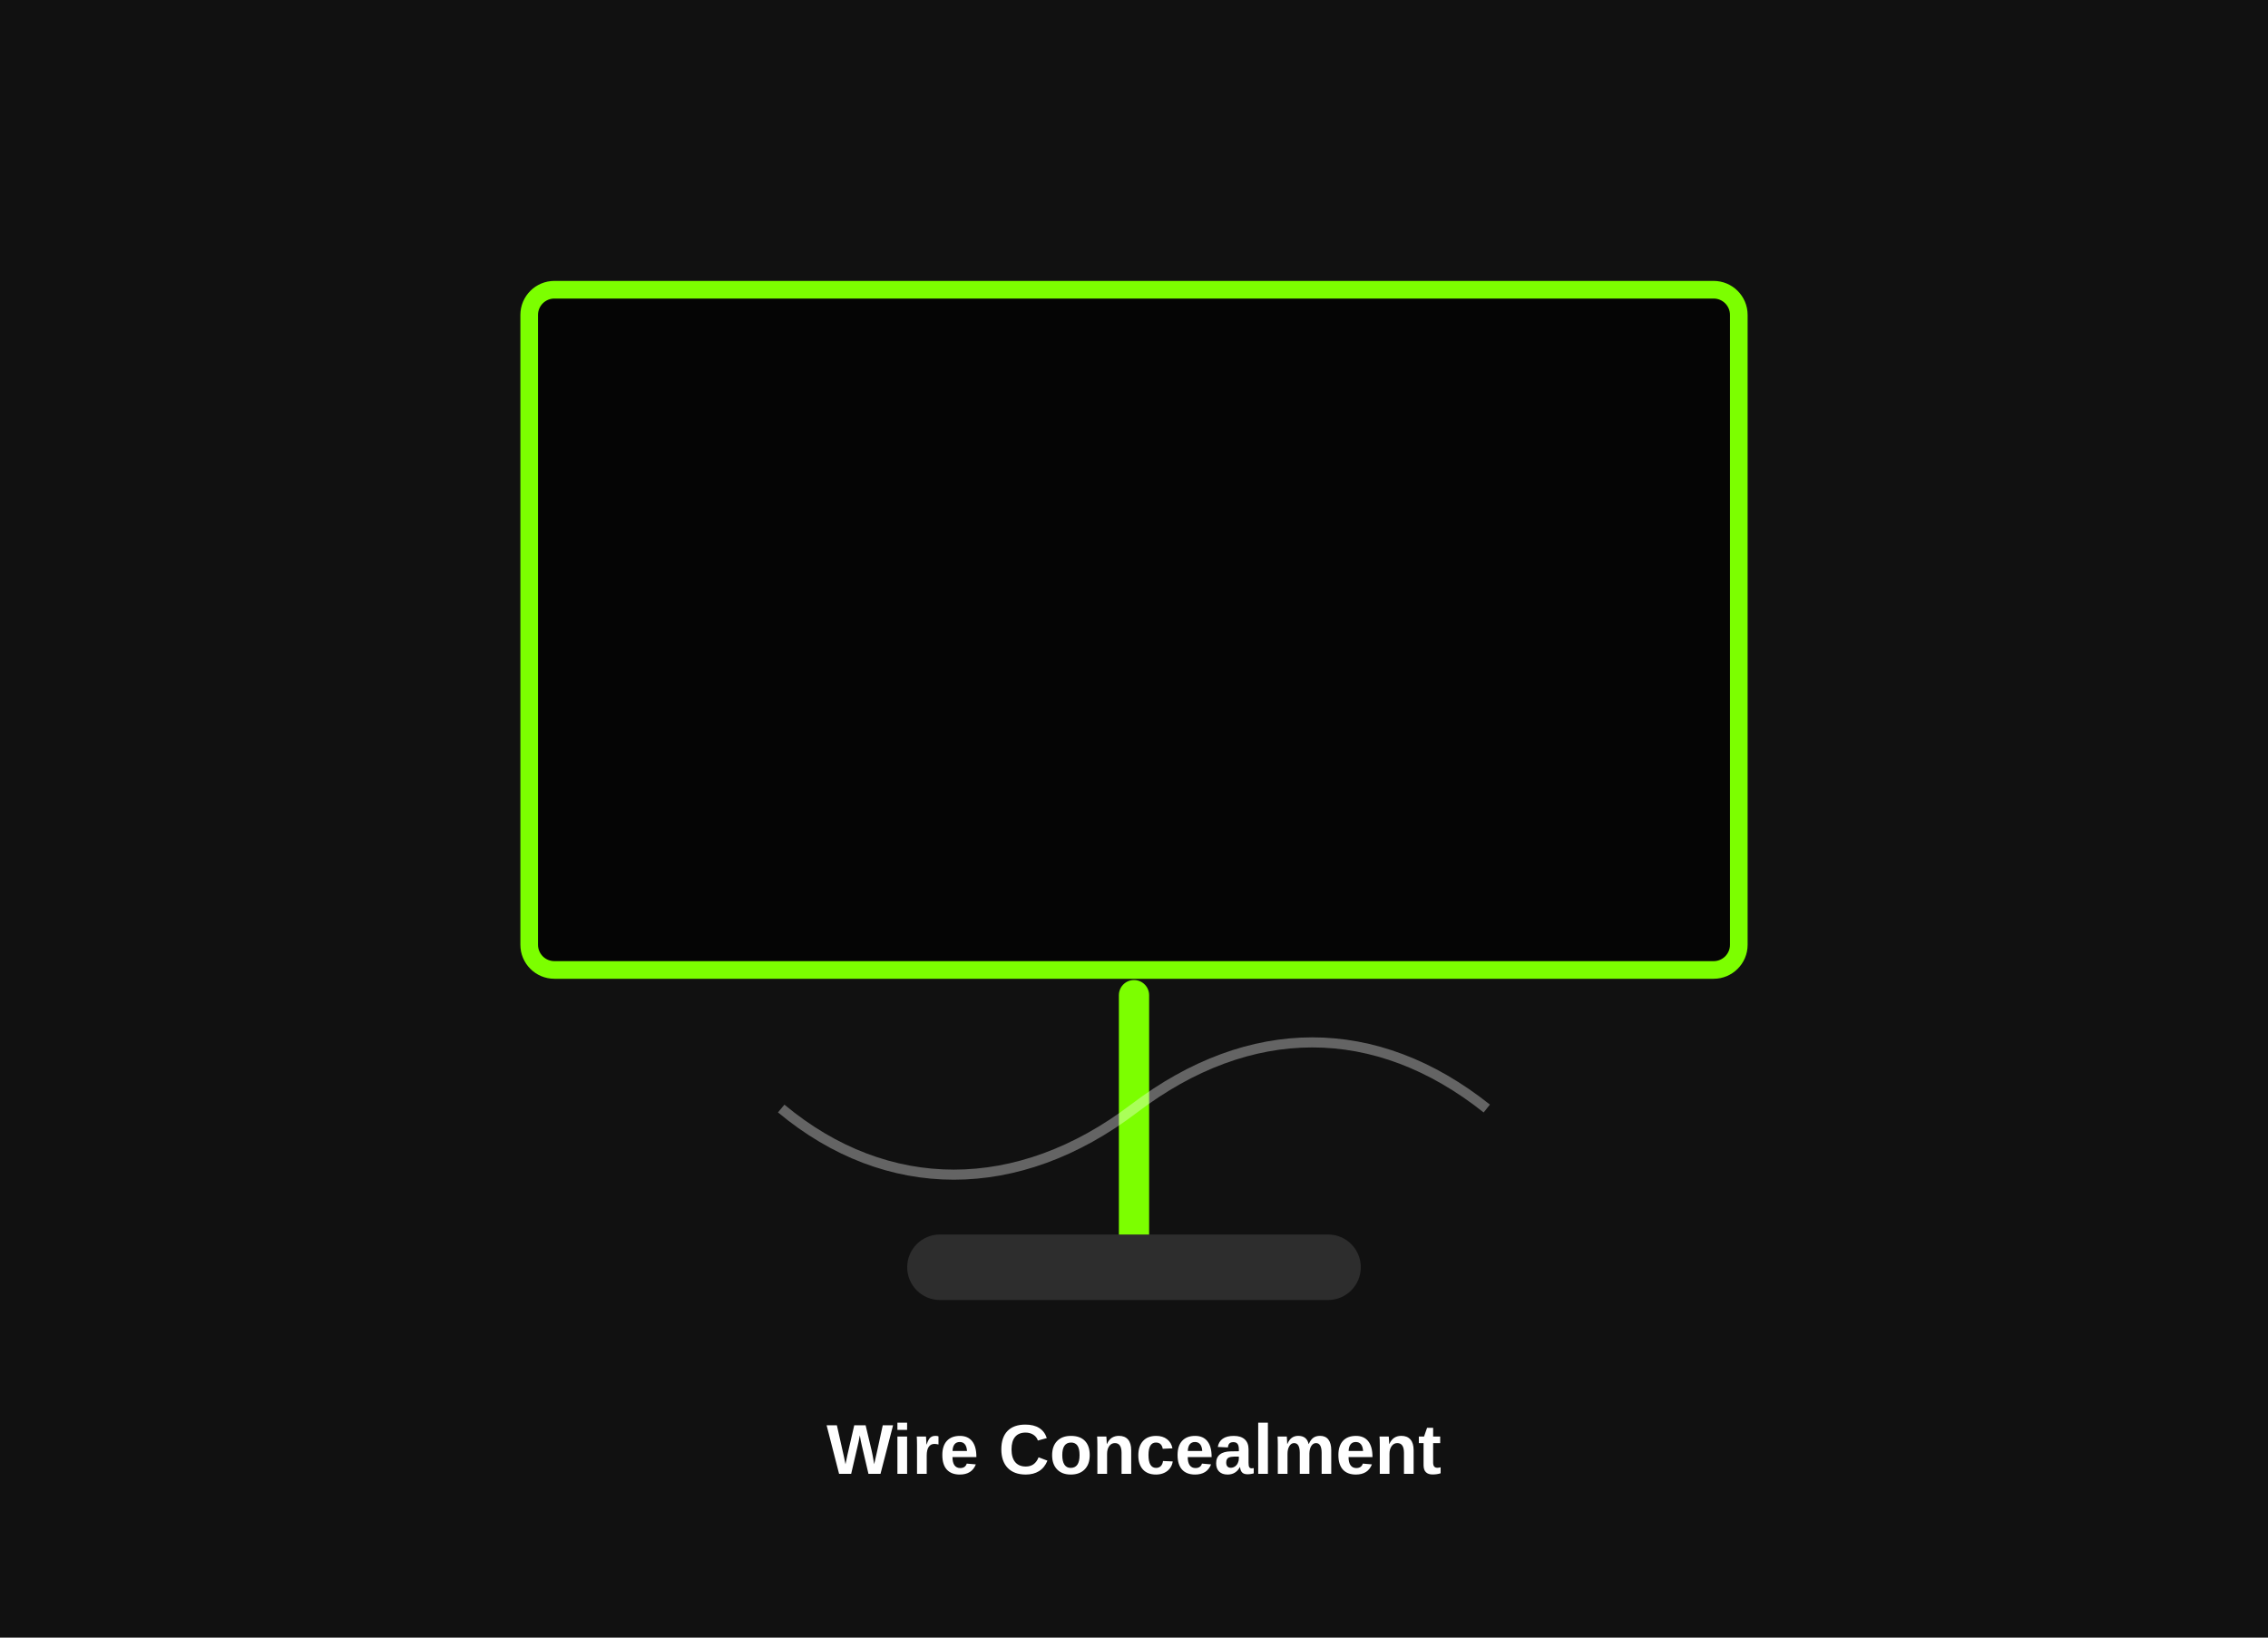
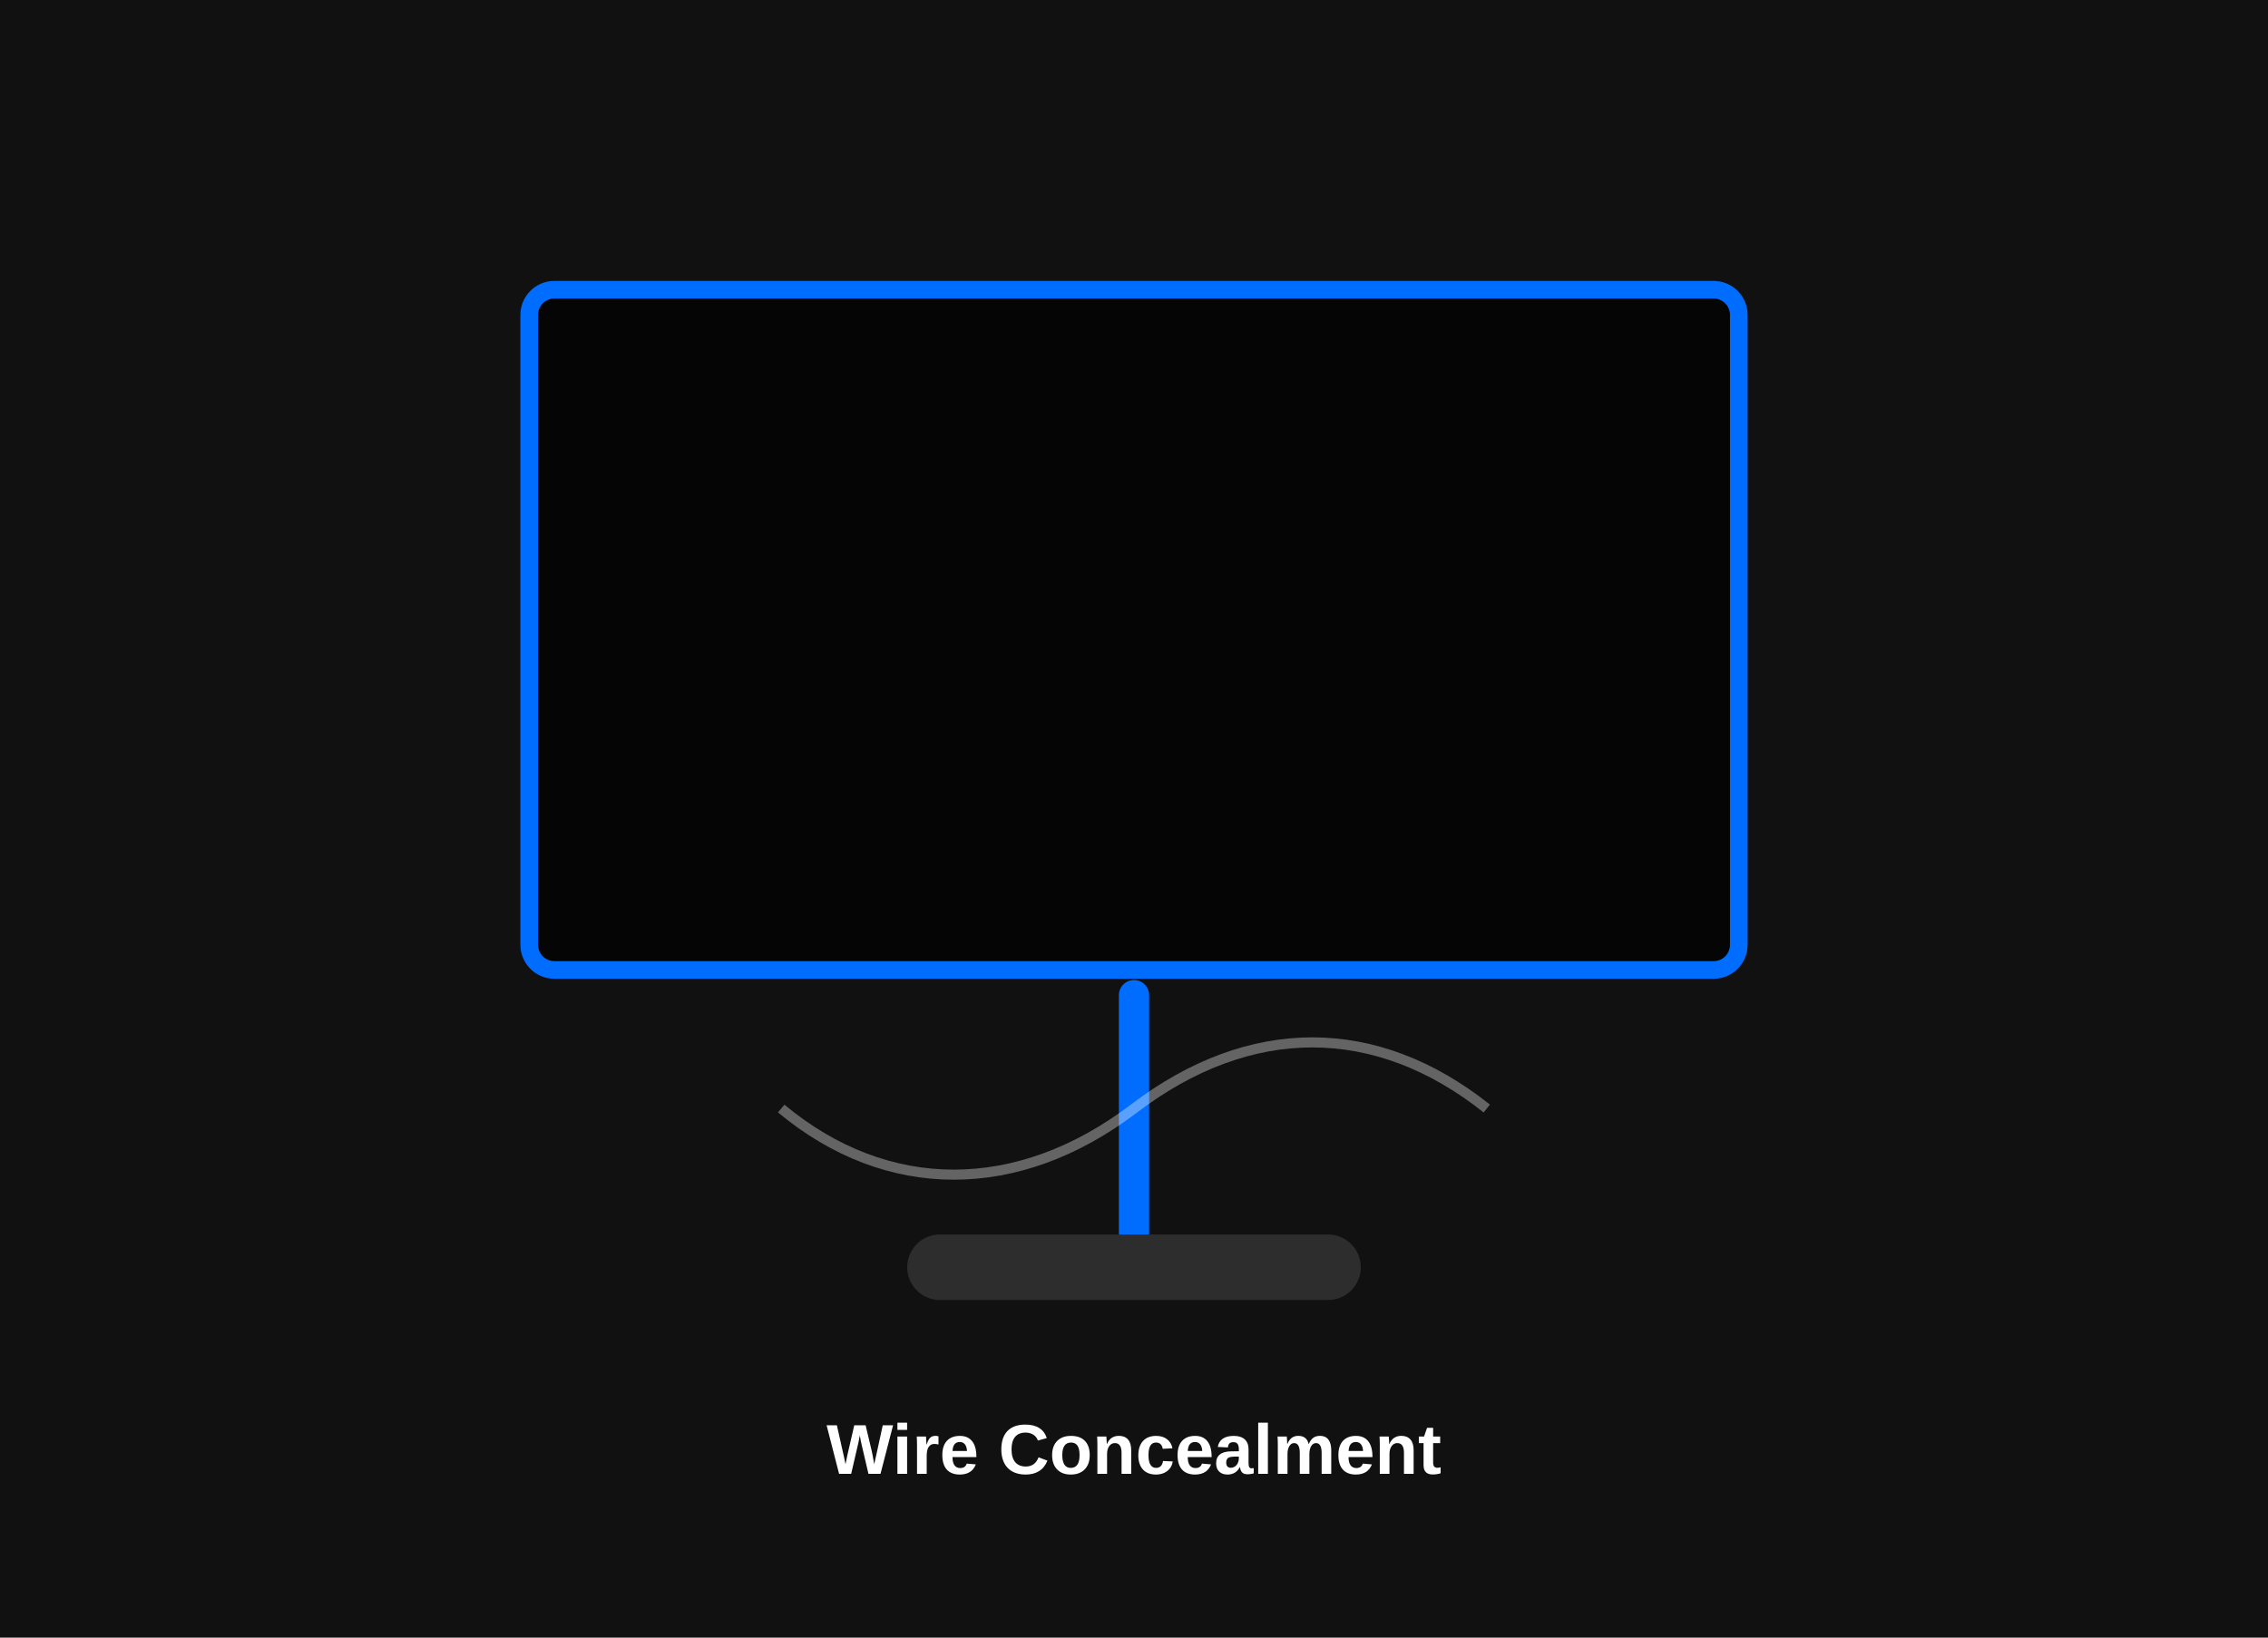
<svg xmlns="http://www.w3.org/2000/svg" viewBox="0 0 900 650" role="img" aria-label="Wire concealment placeholder">
  <rect width="900" height="650" fill="#111" />
-   <rect x="210" y="115" width="480" height="270" rx="10" fill="#050505" stroke="#7CFF00" stroke-width="7" />
-   <path d="M450 395v95" stroke="#7CFF00" stroke-width="12" stroke-linecap="round" />
+   <rect x="210" y="115" width="480" height="270" rx="10" fill="#050505" stroke="#006DFF" stroke-width="7" />
+   <path d="M450 395v95" stroke="#006DFF" stroke-width="12" stroke-linecap="round" />
  <rect x="360" y="490" width="180" height="26" rx="13" fill="#2D2D2D" />
  <path d="M310 440c42 35 94 35 140 0 46-35 96-35 140 0" fill="none" stroke="#fff" stroke-width="4" opacity=".35" />
  <text x="450" y="585" text-anchor="middle" font-family="Montserrat, Arial" font-size="28" font-weight="700" fill="#fff">Wire Concealment</text>
</svg>
